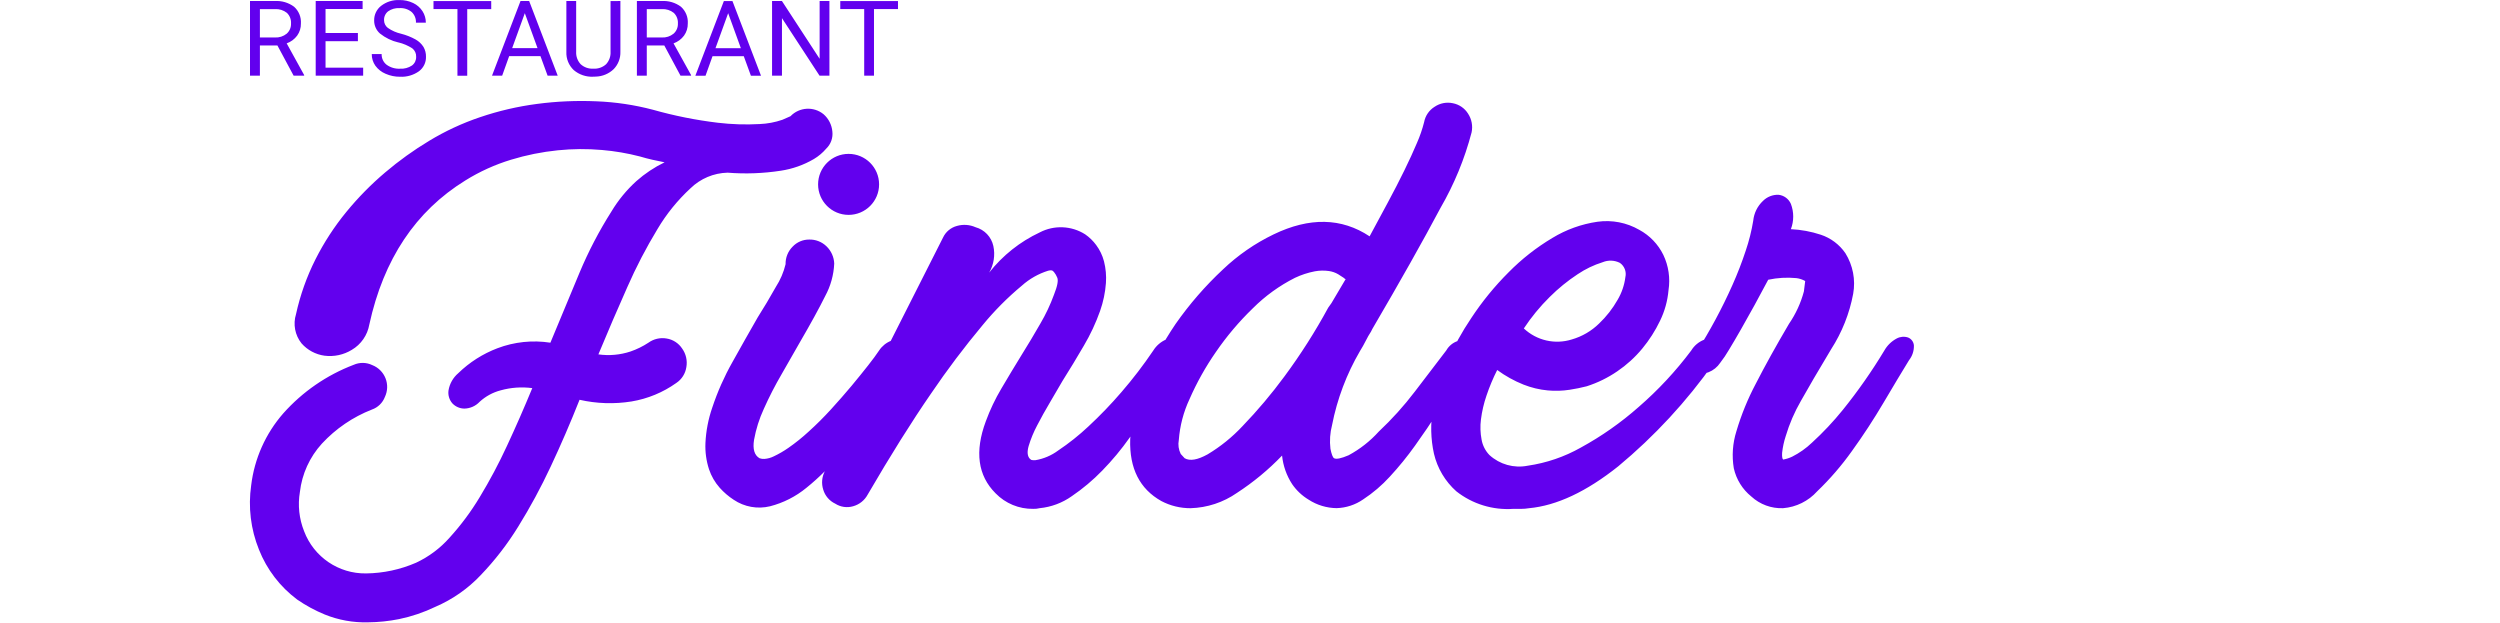
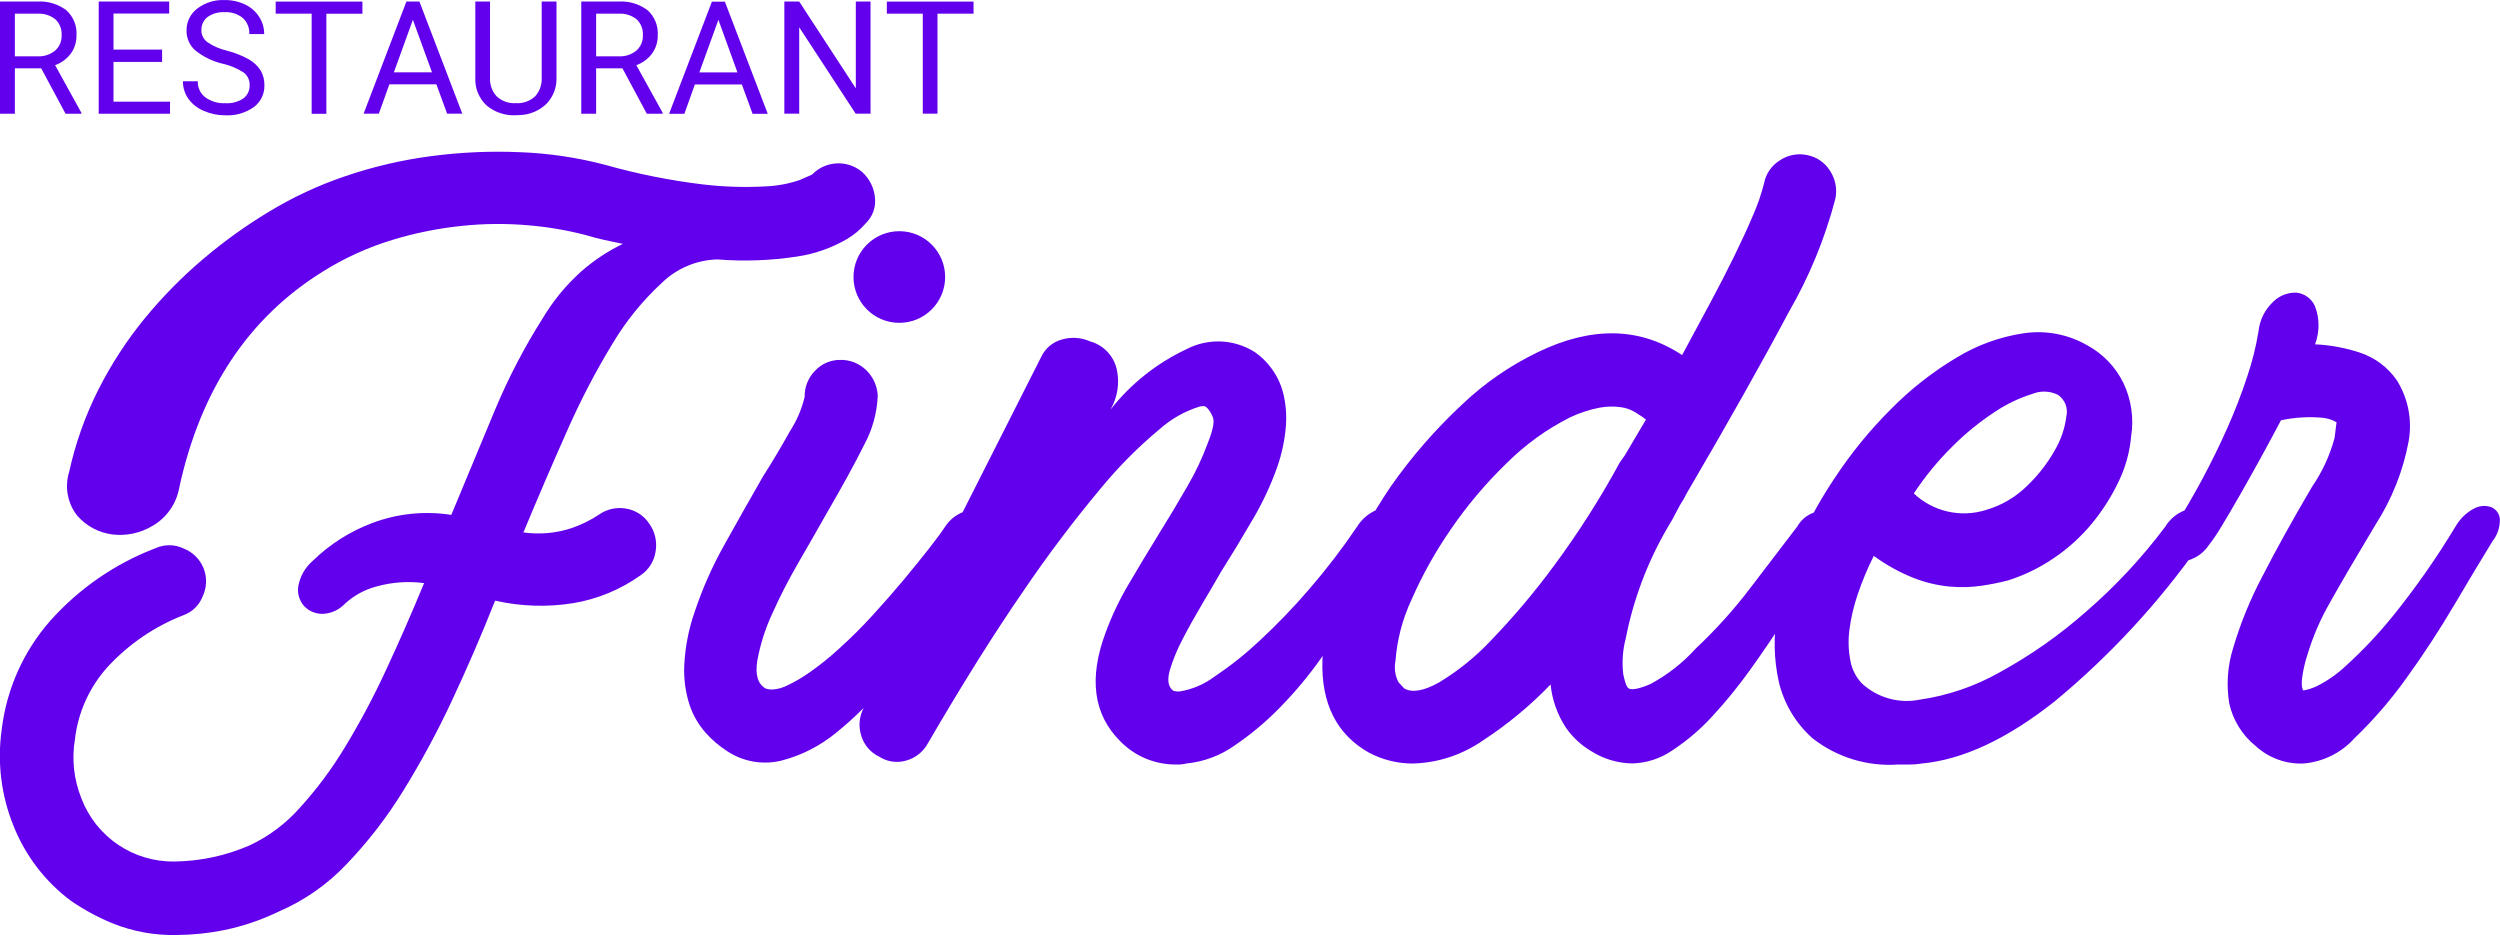
- <svg xmlns="http://www.w3.org/2000/svg" width="250" height="62.242" viewBox="0 0 200 62.242">
+ <svg xmlns="http://www.w3.org/2000/svg" width="166.4" height="62.242" viewBox="0 0 166.4 62.242">
  <g id="Grupo_29" data-name="Grupo 29" transform="translate(-97 -12.412)">
    <path id="Caminho_993" data-name="Caminho 993" d="M3.727-4.1H1.974v3.019H.984V-8.546H3.455a2.925,2.925,0,0,1,1.94.574A2.066,2.066,0,0,1,6.075-6.3,2.009,2.009,0,0,1,5.7-5.086a2.249,2.249,0,0,1-1.048.774L6.4-1.143v.062H5.347Zm-1.753-.8H3.486a1.706,1.706,0,0,0,1.166-.38A1.285,1.285,0,0,0,5.086-6.3a1.353,1.353,0,0,0-.413-1.063,1.747,1.747,0,0,0-1.192-.375H1.974Zm9.8.374H8.538v2.645H12.3v.8H7.554V-8.546h4.691v.8H8.538v2.4h3.235Zm4.047.123A4.628,4.628,0,0,1,13.977-5.3a1.709,1.709,0,0,1-.577-1.31,1.805,1.805,0,0,1,.7-1.458,2.8,2.8,0,0,1,1.833-.577,3.058,3.058,0,0,1,1.371.3,2.255,2.255,0,0,1,.933.82,2.1,2.1,0,0,1,.331,1.143h-.989a1.365,1.365,0,0,0-.431-1.068,1.751,1.751,0,0,0-1.215-.388,1.793,1.793,0,0,0-1.136.321,1.071,1.071,0,0,0-.408.891.963.963,0,0,0,.387.773,3.8,3.8,0,0,0,1.318.578,6.113,6.113,0,0,1,1.456.577,2.209,2.209,0,0,1,.779.736,1.878,1.878,0,0,1,.254.989,1.744,1.744,0,0,1-.707,1.453,3.016,3.016,0,0,1-1.892.546,3.508,3.508,0,0,1-1.435-.295,2.416,2.416,0,0,1-1.028-.807,1.97,1.97,0,0,1-.361-1.164h.989a1.286,1.286,0,0,0,.5,1.069,2.1,2.1,0,0,0,1.335.392A1.935,1.935,0,0,0,17.184-2.1a1.032,1.032,0,0,0,.415-.866,1.014,1.014,0,0,0-.384-.848A4.433,4.433,0,0,0,15.82-4.409Zm9.286-3.332h-2.4v6.659h-.979V-7.741H19.334v-.8h5.772ZM30.03-3.035H26.9l-.7,1.953H25.185l2.85-7.464H28.9l2.855,7.464h-1.01Zm-2.83-.8h2.538L28.466-7.331ZM38.024-8.546v5.075a2.381,2.381,0,0,1-.664,1.728,2.675,2.675,0,0,1-1.787.754l-.261.01a2.794,2.794,0,0,1-1.953-.661,2.365,2.365,0,0,1-.738-1.82V-8.546H33.6v5.055a1.707,1.707,0,0,0,.446,1.259,1.714,1.714,0,0,0,1.271.449,1.726,1.726,0,0,0,1.279-.446,1.7,1.7,0,0,0,.443-1.256v-5.06ZM42.415-4.1H40.662v3.019h-.989V-8.546h2.471a2.925,2.925,0,0,1,1.94.574A2.066,2.066,0,0,1,44.763-6.3a2.009,2.009,0,0,1-.377,1.215,2.249,2.249,0,0,1-1.048.774l1.753,3.168v.062H44.035Zm-1.753-.8h1.512a1.706,1.706,0,0,0,1.166-.38A1.285,1.285,0,0,0,43.774-6.3a1.353,1.353,0,0,0-.413-1.063,1.747,1.747,0,0,0-1.192-.375H40.662Zm9.7,1.871H47.236l-.7,1.953H45.519l2.85-7.464h.861l2.855,7.464h-1.01Zm-2.83-.8h2.538L48.8-7.331ZM58.927-1.082h-.989L54.18-6.834v5.752H53.19V-8.546h.989l3.768,5.778V-8.546h.979Zm6.856-6.659h-2.4v6.659h-.979V-7.741H60.011v-.8h5.772Z" transform="translate(96.016 21.061)" fill="#6200ee" />
    <path id="Caminho_994" data-name="Caminho 994" d="M20.869,33.644a11.435,11.435,0,0,1,3.926-2.5,10.4,10.4,0,0,1,5.289-.552L33,23.585a41.012,41.012,0,0,1,3.18-6.1,13.48,13.48,0,0,1,2.5-3.05,12.354,12.354,0,0,1,2.823-1.882q-.649-.13-1.233-.26t-1.233-.324a22.673,22.673,0,0,0-3.8-.649,23.2,23.2,0,0,0-4.413.032,24.515,24.515,0,0,0-4.673.941,19.263,19.263,0,0,0-4.575,2.077q-7.463,4.608-9.6,14.407a3.662,3.662,0,0,1-1.752,2.531,4.2,4.2,0,0,1-2.726.584,3.739,3.739,0,0,1-2.3-1.233,3.174,3.174,0,0,1-.552-2.92,23.251,23.251,0,0,1,1.947-5.484,25.826,25.826,0,0,1,3.083-4.737,30.627,30.627,0,0,1,3.894-3.959,33.323,33.323,0,0,1,4.38-3.147,25.558,25.558,0,0,1,5.094-2.369,29.642,29.642,0,0,1,5.711-1.33,34.028,34.028,0,0,1,5.938-.26,26.114,26.114,0,0,1,5.646.844,42.583,42.583,0,0,0,6.49,1.3,24.178,24.178,0,0,0,4.186.13A7.958,7.958,0,0,0,53.284,8.3q.681-.292.811-.357a2.444,2.444,0,0,1,3.31-.195,2.61,2.61,0,0,1,.876,1.72,2.043,2.043,0,0,1-.617,1.72,4.917,4.917,0,0,1-1.233,1.038,9.266,9.266,0,0,1-3.31,1.168,22.9,22.9,0,0,1-5.321.195,5.506,5.506,0,0,0-3.7,1.558,18.143,18.143,0,0,0-3.31,4.088,49.707,49.707,0,0,0-3.018,5.808q-1.46,3.277-2.888,6.717A7.057,7.057,0,0,0,38.1,31.47a7.952,7.952,0,0,0,1.785-.876,2.4,2.4,0,0,1,1.817-.422,2.291,2.291,0,0,1,1.558,1.006,2.452,2.452,0,0,1,.422,1.85,2.309,2.309,0,0,1-1.006,1.59,10.776,10.776,0,0,1-4.478,1.85A13.641,13.641,0,0,1,33,36.3q-1.363,3.439-2.888,6.684a57.827,57.827,0,0,1-3.245,6,29.02,29.02,0,0,1-3.764,4.867,13.642,13.642,0,0,1-4.51,3.147,15.687,15.687,0,0,1-3.634,1.233,16.578,16.578,0,0,1-3.115.324,10.761,10.761,0,0,1-4.316-.779,14.778,14.778,0,0,1-2.758-1.493,11.524,11.524,0,0,1-3.829-5,12.431,12.431,0,0,1-.779-6.425,13.356,13.356,0,0,1,3.212-7.2A18,18,0,0,1,10.421,32.8a2.212,2.212,0,0,1,1.85.032,2.339,2.339,0,0,1,1.265,3.18,2.144,2.144,0,0,1-1.3,1.265,13.543,13.543,0,0,0-5,3.407A8.65,8.65,0,0,0,5.034,45.52a7.3,7.3,0,0,0,.422,3.926,6.519,6.519,0,0,0,6.2,4.218,12.932,12.932,0,0,0,5-1.071,10.312,10.312,0,0,0,3.342-2.5,25.674,25.674,0,0,0,3.018-4.056,51.413,51.413,0,0,0,2.726-5.127q1.3-2.791,2.531-5.776a7.9,7.9,0,0,0-3.18.227A4.967,4.967,0,0,0,23.01,36.5a2.152,2.152,0,0,1-1.525.681,1.67,1.67,0,0,1-1.2-.519,1.624,1.624,0,0,1-.389-1.3A2.888,2.888,0,0,1,20.869,33.644ZM48.417,46.3a7,7,0,0,1-1.4-1.2,5.338,5.338,0,0,1-1.071-1.85,7.435,7.435,0,0,1-.357-2.628,12.616,12.616,0,0,1,.681-3.537,25.661,25.661,0,0,1,2.012-4.543q1.3-2.336,2.531-4.478.909-1.428,1.817-3.05a7.365,7.365,0,0,0,.973-2.271,2.4,2.4,0,0,1,.7-1.752,2.262,2.262,0,0,1,1.666-.714,2.392,2.392,0,0,1,1.729.681,2.519,2.519,0,0,1,.769,1.72,7.487,7.487,0,0,1-.9,3.245q-.9,1.817-2.562,4.673-.768,1.363-1.8,3.147a35.935,35.935,0,0,0-1.781,3.472,12.827,12.827,0,0,0-.973,3.083q-.227,1.4.552,1.85a1.229,1.229,0,0,0,.487.065,2.48,2.48,0,0,0,.941-.26,10.109,10.109,0,0,0,1.453-.844,18.9,18.9,0,0,0,2.021-1.622q1.153-1.038,2.247-2.239T60.2,34.909q.941-1.136,1.655-2.044t1.1-1.493a2.549,2.549,0,0,1,1.2-.973,1.393,1.393,0,0,1,1.071.032,1.03,1.03,0,0,1,.552.811,1.855,1.855,0,0,1-.487,1.363,16.153,16.153,0,0,0-1.168,1.882q-.844,1.493-2.142,3.375t-2.914,3.861A22.141,22.141,0,0,1,55.69,45.1a9.436,9.436,0,0,1-3.641,1.85A4.568,4.568,0,0,1,48.417,46.3Zm14.537-31.54a3.05,3.05,0,1,1-6.1,0,3.05,3.05,0,1,1,6.1,0ZM78.367,47.207A5.128,5.128,0,0,1,74.6,45.65q-2.661-2.661-.973-7.2a19.52,19.52,0,0,1,1.558-3.277q.973-1.655,2.012-3.342.973-1.558,1.882-3.147a17.761,17.761,0,0,0,1.363-2.888q.519-1.3.324-1.72a2.126,2.126,0,0,0-.324-.552.923.923,0,0,0-.195-.162.906.906,0,0,0-.389.032,7.158,7.158,0,0,0-2.628,1.493A29.375,29.375,0,0,0,73.3,28.842a85.685,85.685,0,0,0-5.159,6.847q-2.888,4.186-6.327,10.091a2.365,2.365,0,0,1-1.46,1.168,2.17,2.17,0,0,1-1.785-.26,2.257,2.257,0,0,1-1.2-1.4,2.4,2.4,0,0,1,.162-1.85L69.346,20.081a2.145,2.145,0,0,1,1.4-1.168,2.727,2.727,0,0,1,1.85.13,2.5,2.5,0,0,1,1.785,1.882,3.74,3.74,0,0,1-.422,2.661,14.01,14.01,0,0,1,5.062-4.024,4.55,4.55,0,0,1,4.543.195,4.659,4.659,0,0,1,1.1,1.071,4.713,4.713,0,0,1,.779,1.622,6.841,6.841,0,0,1,.195,2.174,10.739,10.739,0,0,1-.584,2.791,19.848,19.848,0,0,1-1.622,3.472q-1.038,1.785-2.142,3.537-.519.909-1.233,2.109t-1.3,2.336a11.426,11.426,0,0,0-.844,2.044q-.26.909.13,1.3a.508.508,0,0,0,.13.1,1.273,1.273,0,0,0,.389.032,5.271,5.271,0,0,0,2.3-.973,23.485,23.485,0,0,0,3.018-2.4,42.443,42.443,0,0,0,3.31-3.439,43.833,43.833,0,0,0,3.18-4.153,2.835,2.835,0,0,1,1.265-1.1,1.314,1.314,0,0,1,1.1-.032,1,1,0,0,1,.487.844,2.269,2.269,0,0,1-.519,1.46q-.195.324-.844,1.493t-1.622,2.726Q89.269,38.316,88,40.1a27.042,27.042,0,0,1-2.726,3.277,19.571,19.571,0,0,1-3.05,2.563,6.686,6.686,0,0,1-3.212,1.2A2.277,2.277,0,0,1,78.367,47.207ZM94.1,47.142a6.2,6.2,0,0,1-2.92-.714q-3.245-1.817-3.115-6.165a15.887,15.887,0,0,1,1.265-5.451,33.794,33.794,0,0,1,3.277-6.1,34.58,34.58,0,0,1,4.737-5.451,19.8,19.8,0,0,1,5.062-3.5q5.386-2.6,9.6.195l1.817-3.375q.909-1.687,1.655-3.212t1.265-2.758a13.24,13.24,0,0,0,.714-2.077A2.3,2.3,0,0,1,118.505,7a2.359,2.359,0,0,1,1.817-.357,2.3,2.3,0,0,1,1.525,1.038,2.48,2.48,0,0,1,.357,1.882,30.509,30.509,0,0,1-3.115,7.56q-2.6,4.9-6.814,12.1l-.13.26a8.488,8.488,0,0,0-.519.909q-.26.519-.584,1.038a23.666,23.666,0,0,0-2.791,7.4,6.369,6.369,0,0,0-.162,2.369q.162.811.357.941.324.195,1.46-.292a11.231,11.231,0,0,0,3.018-2.369,32.4,32.4,0,0,0,3.6-3.991q1.72-2.239,3.147-4.121a2.071,2.071,0,0,1,1.136-.941,1.392,1.392,0,0,1,1.038.065,1.12,1.12,0,0,1,.552.779,1.755,1.755,0,0,1-.389,1.33,20.182,20.182,0,0,0-1.33,1.979q-.811,1.33-1.85,2.953t-2.271,3.342a31.6,31.6,0,0,1-2.531,3.115,14.034,14.034,0,0,1-2.661,2.271,4.918,4.918,0,0,1-2.661.876,5.241,5.241,0,0,1-2.791-.844,5.325,5.325,0,0,1-1.655-1.558,6.418,6.418,0,0,1-1.006-2.855,25.651,25.651,0,0,1-4.51,3.732A8.559,8.559,0,0,1,94.1,47.142Zm15.51-22.908q-.065,0-.195-.13-.195-.13-.552-.357a2.524,2.524,0,0,0-.941-.324,4.389,4.389,0,0,0-1.4.032,8.314,8.314,0,0,0-1.979.649,16.449,16.449,0,0,0-4.218,3.05,28.539,28.539,0,0,0-3.7,4.38,27.838,27.838,0,0,0-2.628,4.7,11.707,11.707,0,0,0-1.071,4.088,2.186,2.186,0,0,0,.195,1.4q.26.292.389.422.779.454,2.3-.389A16.136,16.136,0,0,0,99.3,38.933a49.379,49.379,0,0,0,4.186-4.965,58.288,58.288,0,0,0,4.38-6.879l.324-.454ZM126.39,47.207a8.277,8.277,0,0,1-5.711-1.752,7.254,7.254,0,0,1-2.239-3.764,11.657,11.657,0,0,1-.1-4.51,19.247,19.247,0,0,1,1.428-4.7,28.027,28.027,0,0,1,2.4-4.348,28.988,28.988,0,0,1,3.732-4.575,21.829,21.829,0,0,1,4.381-3.439,11.993,11.993,0,0,1,4.51-1.622,6.555,6.555,0,0,1,4.186.811,5.691,5.691,0,0,1,2.4,2.5,6.051,6.051,0,0,1,.519,3.537,8.7,8.7,0,0,1-.844,3.05,13.577,13.577,0,0,1-1.785,2.791,11.931,11.931,0,0,1-2.5,2.271,11.742,11.742,0,0,1-3.05,1.493A16.834,16.834,0,0,1,132,35.3a8.971,8.971,0,0,1-2.174.065,8.832,8.832,0,0,1-2.434-.584,11.965,11.965,0,0,1-2.628-1.46,19.6,19.6,0,0,0-1.071,2.563,11.949,11.949,0,0,0-.552,2.369,6.381,6.381,0,0,0,.065,2.044,2.939,2.939,0,0,0,.779,1.525,4.394,4.394,0,0,0,3.829,1.071,15.247,15.247,0,0,0,5.321-1.817,31.725,31.725,0,0,0,5.776-4.056,36.148,36.148,0,0,0,5.257-5.646,2.619,2.619,0,0,1,1.265-1.071,1.379,1.379,0,0,1,1.1,0,1,1,0,0,1,.487.844,2.164,2.164,0,0,1-.584,1.46,53.708,53.708,0,0,1-9.572,10.351q-4.77,3.8-8.923,4.186a4.729,4.729,0,0,1-.779.065Zm1.038-18.041a4.862,4.862,0,0,0,4.8,1.1,6.442,6.442,0,0,0,2.726-1.59,10.223,10.223,0,0,0,1.85-2.369,5.918,5.918,0,0,0,.779-2.271,1.363,1.363,0,0,0-.552-1.428,2.066,2.066,0,0,0-1.72-.065,9.622,9.622,0,0,0-2.5,1.2,17.893,17.893,0,0,0-2.791,2.271A19.524,19.524,0,0,0,127.428,29.166Zm17.36,2.206q.909-1.428,1.817-3.115t1.687-3.439a36.1,36.1,0,0,0,1.33-3.439,18.725,18.725,0,0,0,.746-2.985,3.142,3.142,0,0,1,.973-1.979A2.1,2.1,0,0,1,152.9,15.8a1.529,1.529,0,0,1,1.233.909,3.547,3.547,0,0,1,0,2.531,11.159,11.159,0,0,1,2.985.552,4.818,4.818,0,0,1,2.466,1.85,5.751,5.751,0,0,1,.779,4.056,15.49,15.49,0,0,1-2.206,5.549q-1.947,3.245-3.018,5.159a16.451,16.451,0,0,0-1.525,3.537,8.228,8.228,0,0,0-.357,1.655q-.032.552.1.681a3.483,3.483,0,0,0,.909-.292,8.236,8.236,0,0,0,1.979-1.4,30.037,30.037,0,0,0,3.083-3.277,53.436,53.436,0,0,0,4.153-5.938,3.065,3.065,0,0,1,1.233-1.2,1.428,1.428,0,0,1,1.136-.1.936.936,0,0,1,.584.779,2.263,2.263,0,0,1-.487,1.493q-1.038,1.687-2.531,4.218t-3.18,4.867a28.392,28.392,0,0,1-3.472,4.024,5.134,5.134,0,0,1-3.407,1.687,4.436,4.436,0,0,1-3.18-1.168,5.037,5.037,0,0,1-1.752-2.823,7.965,7.965,0,0,1,.26-3.7,25.8,25.8,0,0,1,1.947-4.77q1.363-2.661,3.31-5.97a10.5,10.5,0,0,0,1.493-3.245q.13-.973.13-1.038a2.353,2.353,0,0,0-.876-.292,9.257,9.257,0,0,0-2.823.162q-.649,1.233-1.363,2.531t-1.363,2.434q-.649,1.136-1.2,2.044a11.628,11.628,0,0,1-.876,1.3,2.49,2.49,0,0,1-1.168.941,1.5,1.5,0,0,1-1.1.032.854.854,0,0,1-.519-.746A2.429,2.429,0,0,1,144.788,31.373Z" transform="translate(96.955 16.09)" fill="#6200ee" />
  </g>
</svg>
